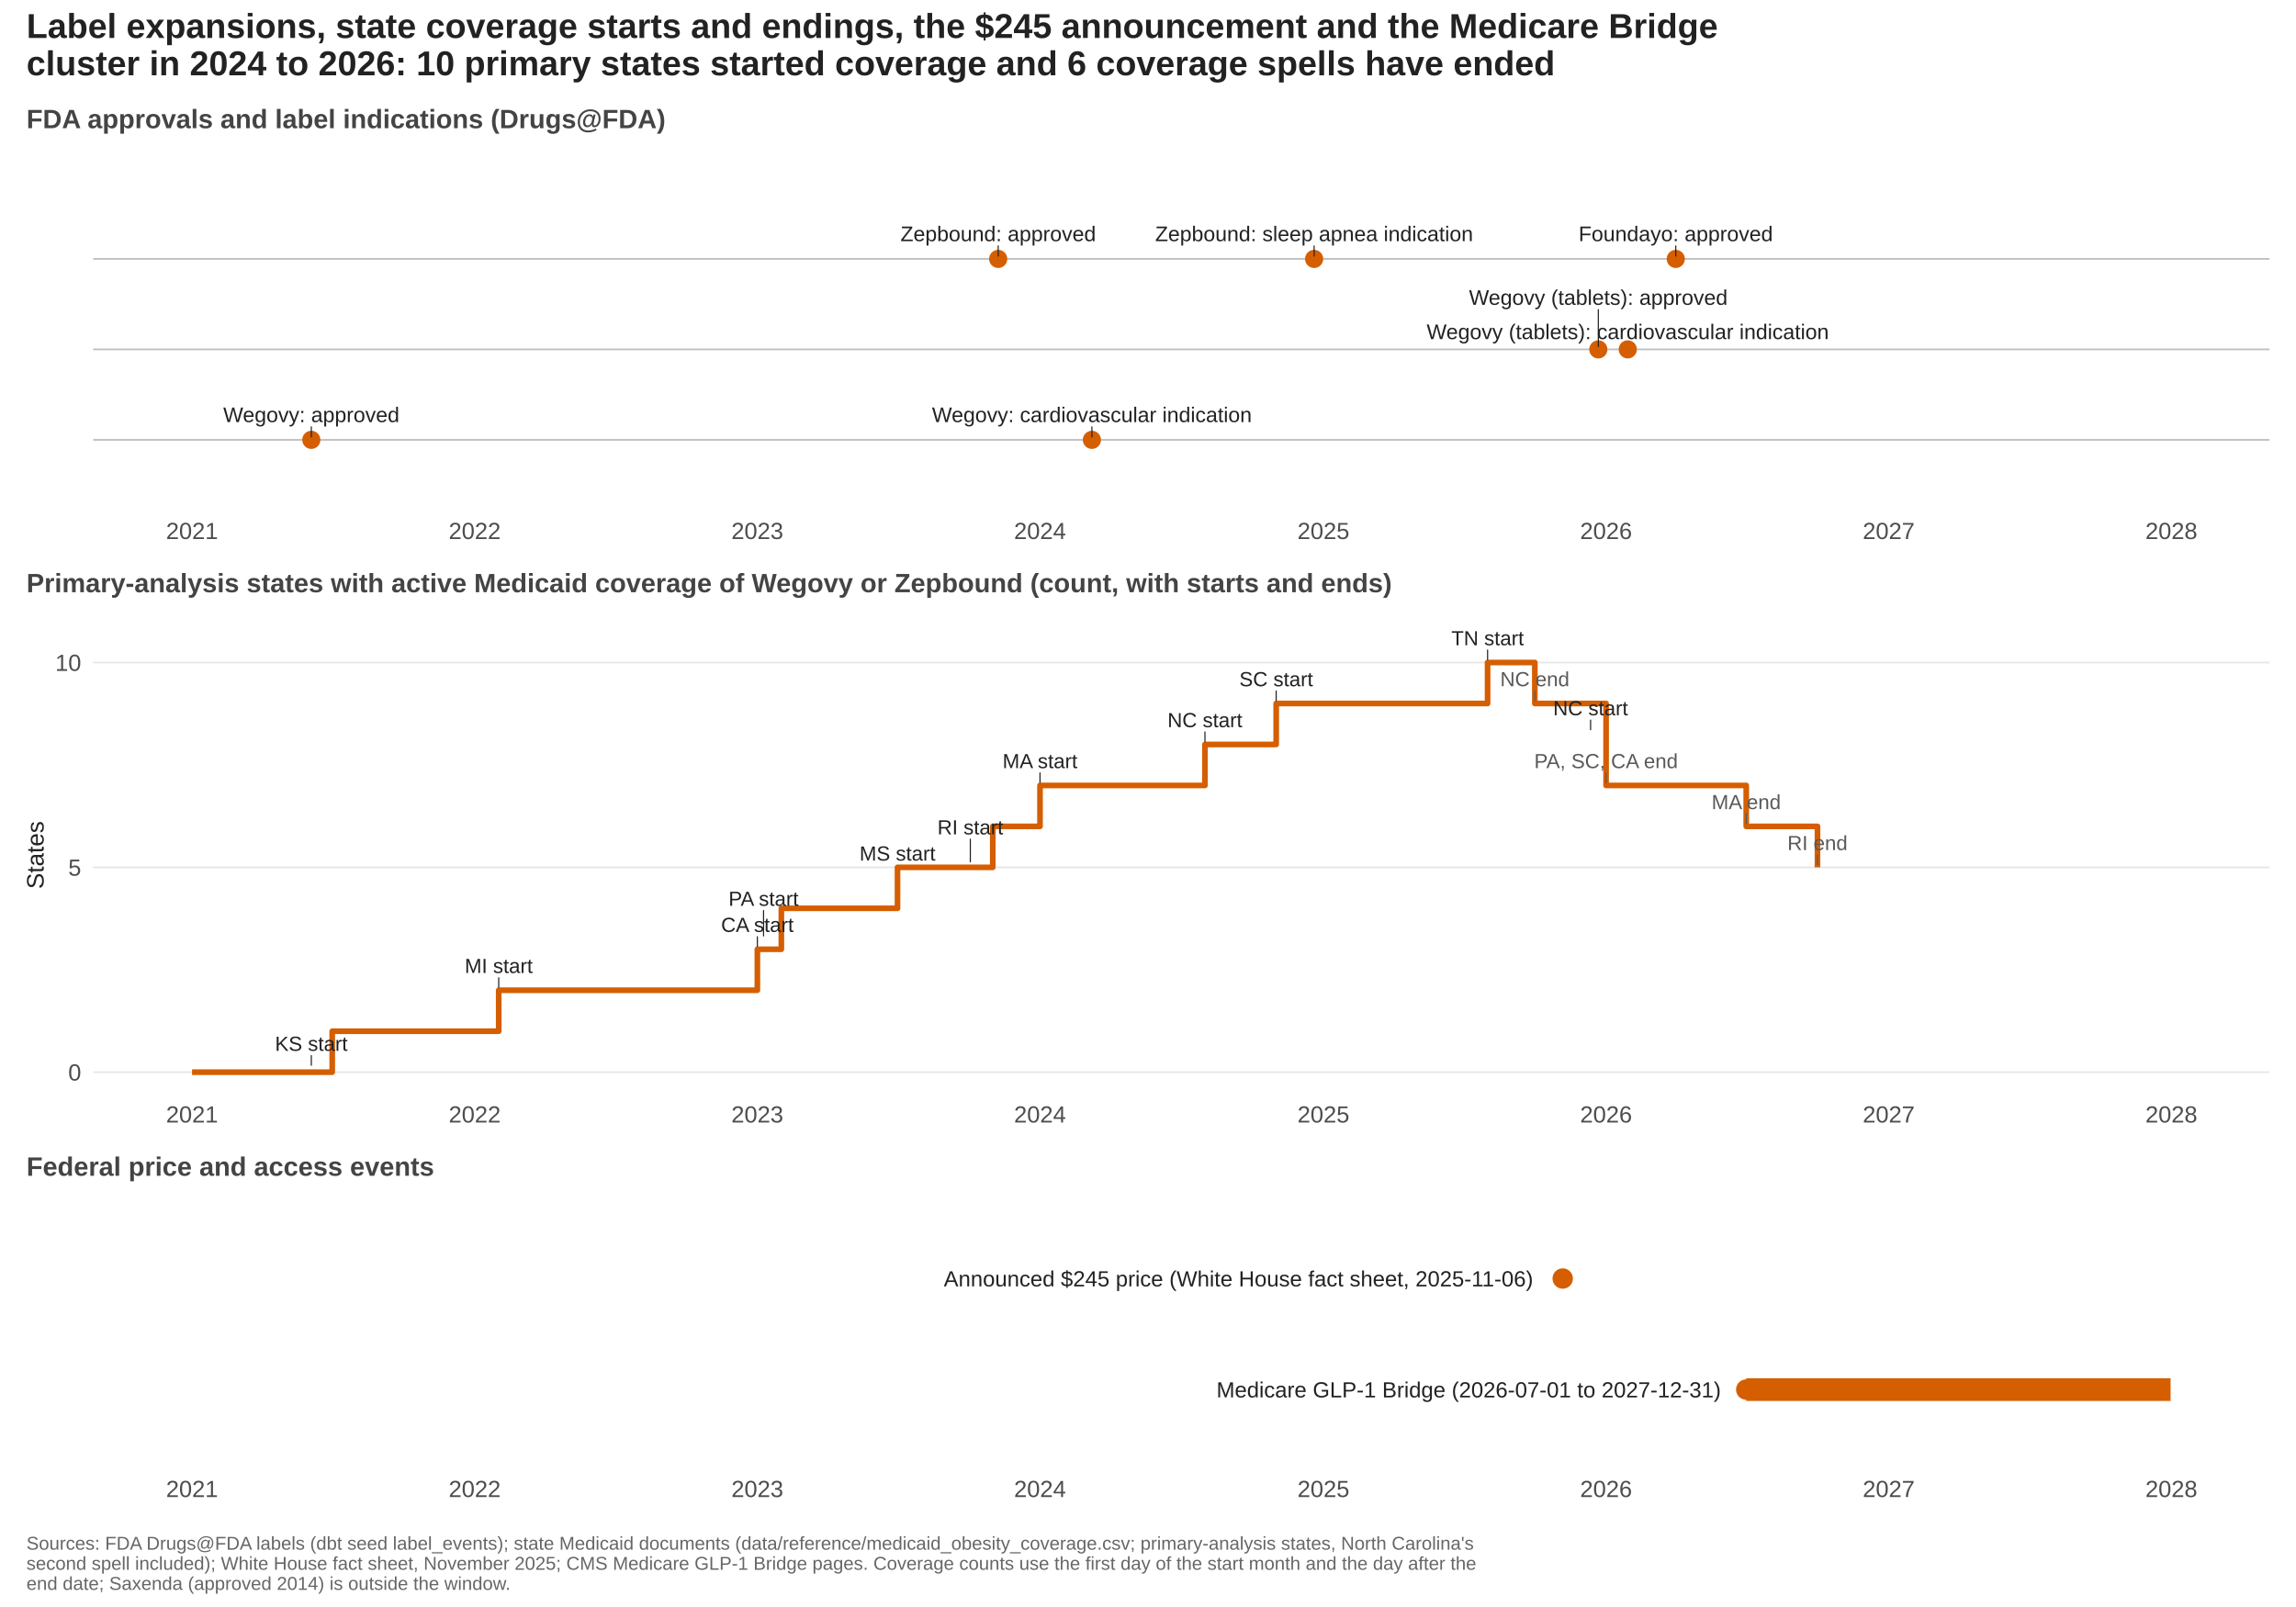
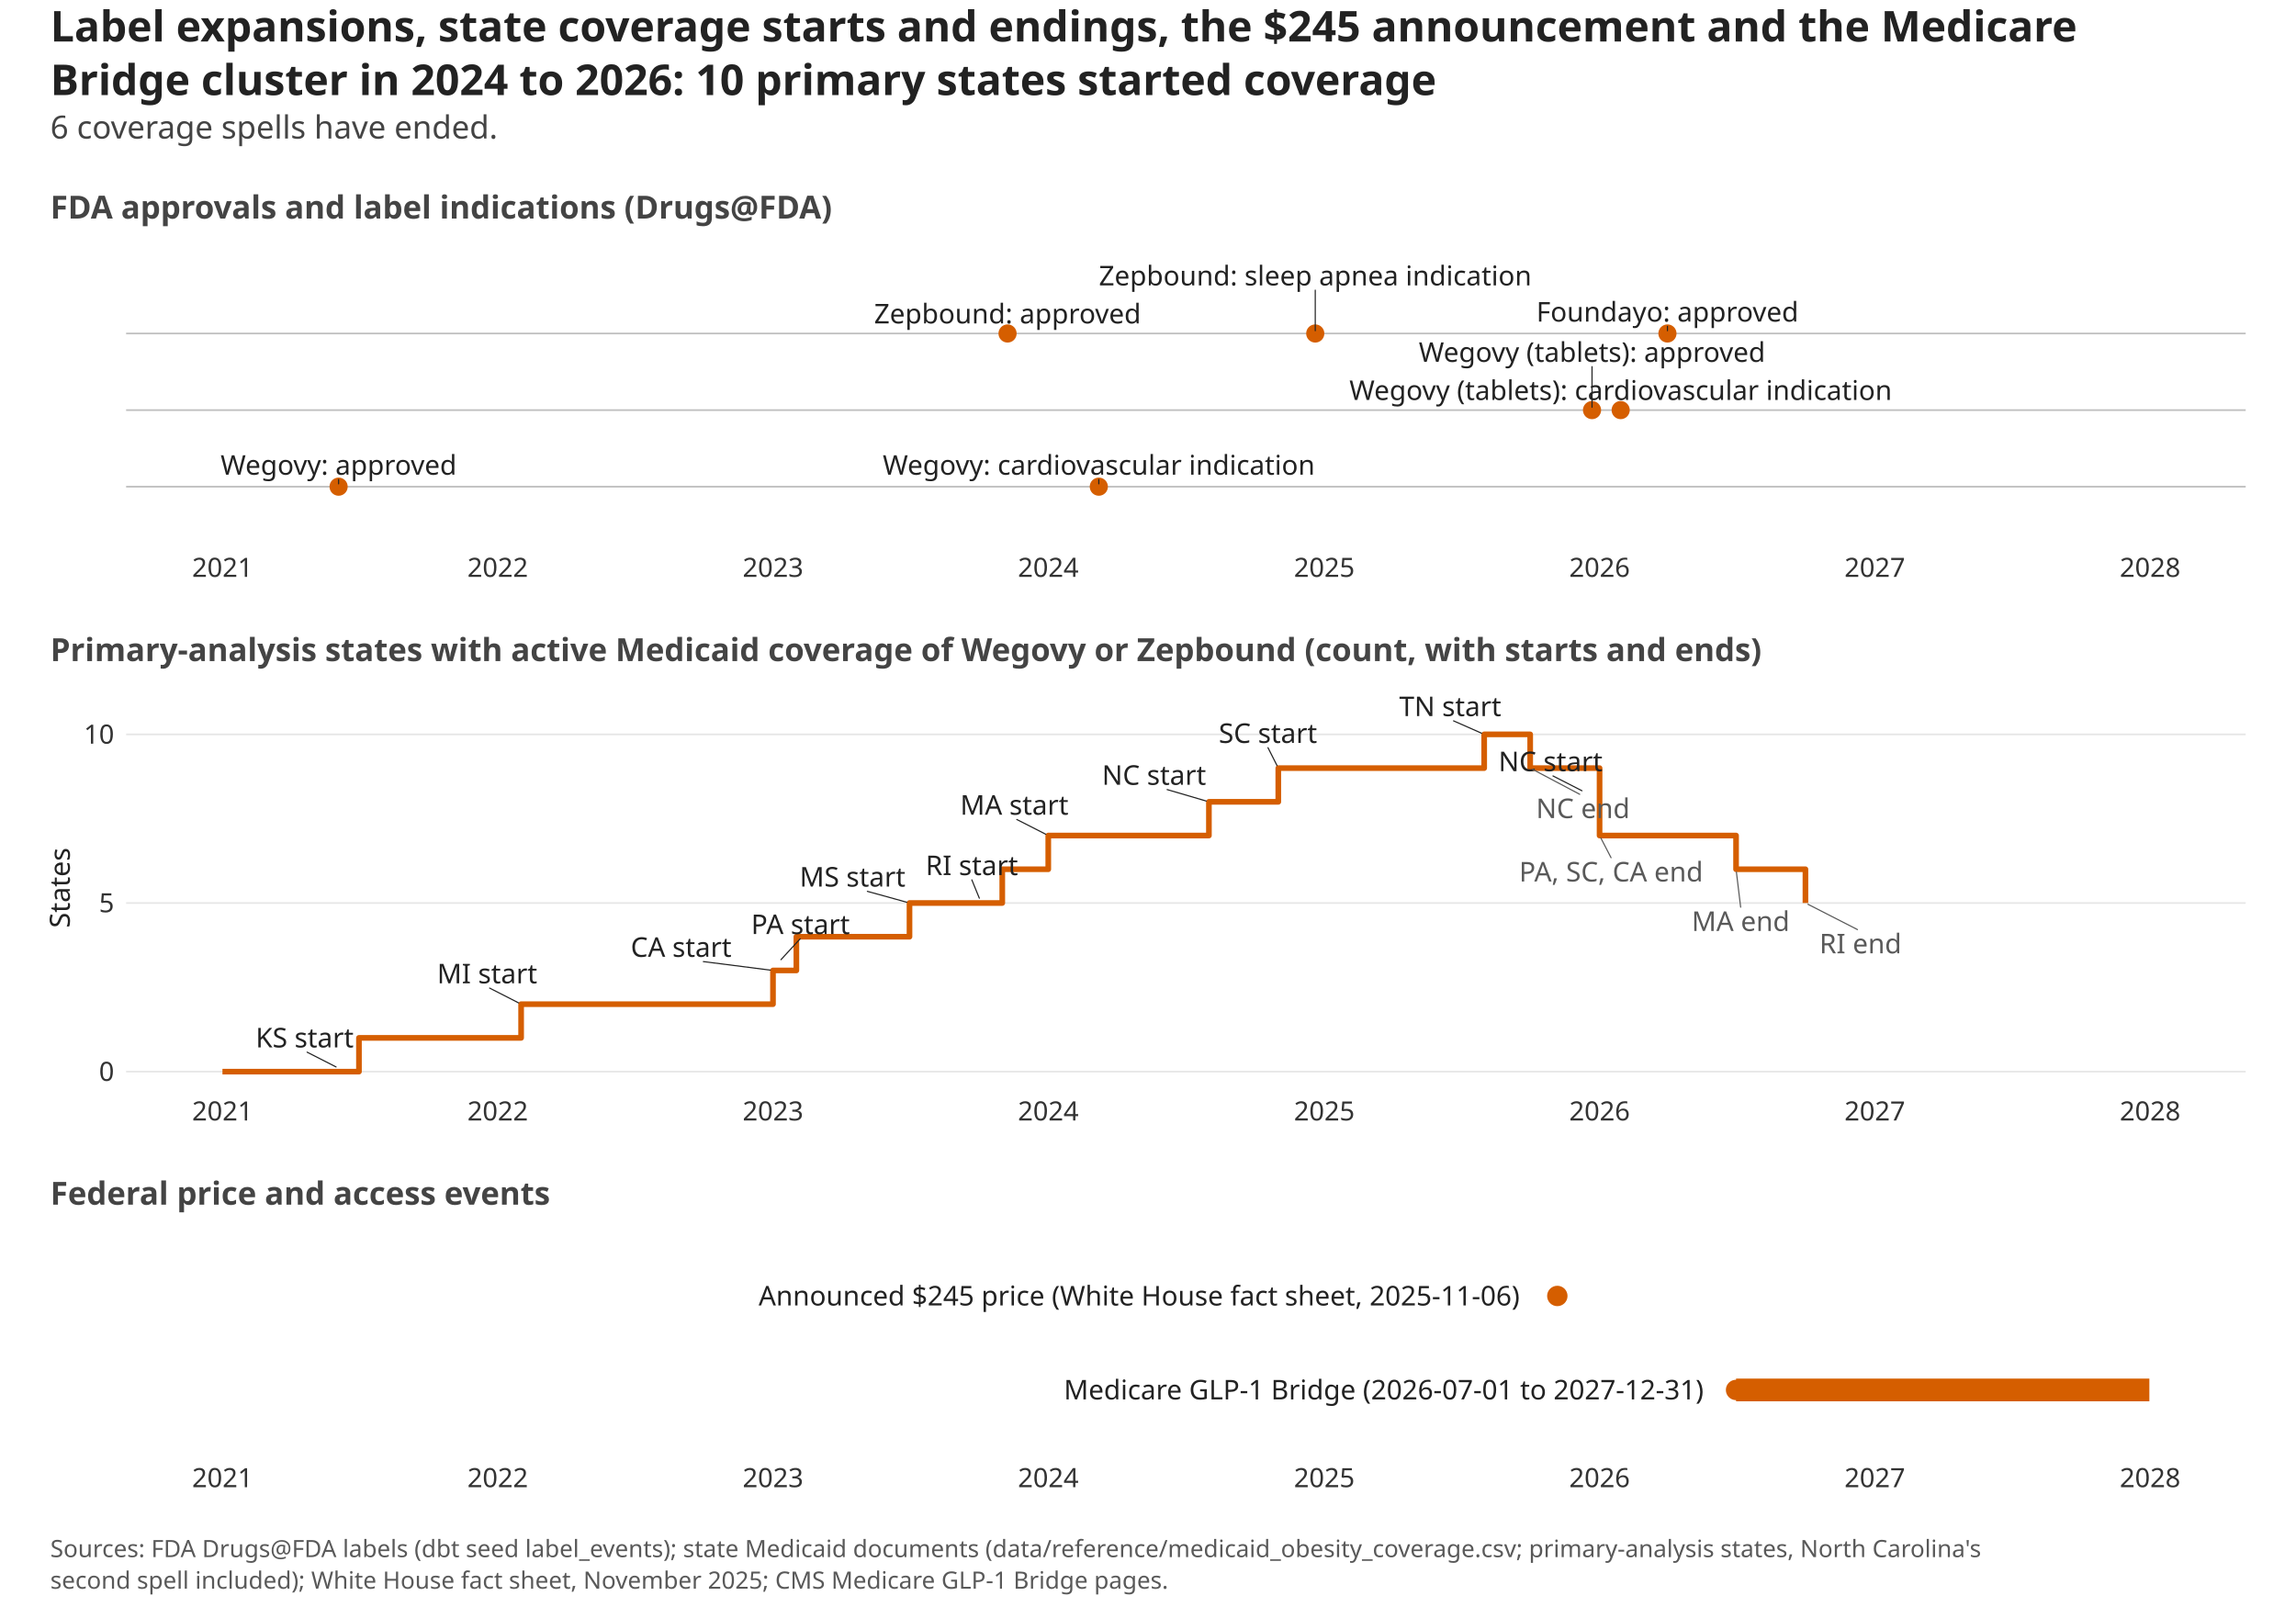
<svg xmlns="http://www.w3.org/2000/svg" width="864.00pt" height="604.80pt" viewBox="0 0 864.00 604.80">
  <g class="svglite">
    <defs>
      <style type="text/css">
    .svglite line, .svglite polyline, .svglite polygon, .svglite path, .svglite rect, .svglite circle {
      fill: none;
      stroke: #000000;
      stroke-linecap: round;
      stroke-linejoin: round;
      stroke-miterlimit: 10.00;
    }
    .svglite text {
      white-space: pre;
    }
    .svglite g.glyphgroup path {
      fill: inherit;
      stroke: none;
    }
  </style>
    </defs>
    <rect width="100%" height="100%" style="stroke: none; fill: #FFFFFF;" />
    <defs>
      <clipPath id="cpMC4wMHw4NjQuMDB8MC4wMHw2MDQuODA=">
        <rect x="0.00" y="0.00" width="864.00" height="604.80" />
      </clipPath>
    </defs>
    <g clip-path="url(#cpMC4wMHw4NjQuMDB8MC4wMHw2MDQuODA=)">
-       <rect x="0" y="0.00" width="864.00" height="604.80" style="stroke-width: 0.97; stroke: none; fill: #FFFFFF;" />
+       <rect x="0.00" y="-0" width="864.00" height="604.80" style="stroke-width: 0.97; stroke: none; fill: #FFFFFF;" />
    </g>
    <defs>
-       <clipPath id="cpMzUuMDV8ODU0LjA0fDU3LjI3fDU1Mi42Mw==">
-         <rect x="35.05" y="57.27" width="818.99" height="495.36" />
+       <clipPath id="cpNDcuNDZ8ODQ1LjA3fDkxLjUwfDU0OC4yMw==">
+         <rect x="47.46" y="91.50" width="797.61" height="456.72" />
      </clipPath>
    </defs>
-     <g clip-path="url(#cpMzUuMDV8ODU0LjA0fDU3LjI3fDU1Mi42Mw==)">
+     <g clip-path="url(#cpNDcuNDZ8ODQ1LjA3fDkxLjUwfDU0OC4yMw==)">
</g>
    <g clip-path="url(#cpMC4wMHw4NjQuMDB8MC4wMHw2MDQuODA=)">
</g>
    <defs>
-       <clipPath id="cpNC45OHw4NTkuMDJ8MzUuMDV8MjA5Ljcx">
-         <rect x="4.98" y="35.05" width="854.04" height="174.65" />
+       <clipPath id="cpNC45OHw4NTkuMDJ8NjIuNjV8MjI5LjE5">
+         <rect x="4.98" y="62.65" width="854.04" height="166.54" />
      </clipPath>
    </defs>
-     <g clip-path="url(#cpNC45OHw4NTkuMDJ8MzUuMDV8MjA5Ljcx)">
-       <rect x="4.98" y="35.05" width="854.04" height="174.65" style="stroke-width: 0.97; stroke: none; fill: #FFFFFF;" />
+     <g clip-path="url(#cpNC45OHw4NTkuMDJ8NjIuNjV8MjI5LjE5)">
+       <rect x="4.98" y="62.65" width="854.04" height="166.54" style="stroke-width: 0.97; stroke: none; fill: #FFFFFF;" />
    </g>
    <g clip-path="url(#cpMC4wMHw4NjQuMDB8MC4wMHw2MDQuODA=)">
</g>
    <defs>
-       <clipPath id="cpNC45OHw4NTkuMDJ8MjA5LjcxfDQyOS4zMA==">
-         <rect x="4.98" y="209.71" width="854.04" height="219.59" />
+       <clipPath id="cpNC45OHw4NTkuMDJ8MjI5LjE5fDQzMy43Nw==">
+         <rect x="4.98" y="229.19" width="854.04" height="204.58" />
      </clipPath>
    </defs>
-     <g clip-path="url(#cpNC45OHw4NTkuMDJ8MjA5LjcxfDQyOS4zMA==)">
-       <rect x="4.98" y="209.71" width="854.04" height="219.59" style="stroke-width: 0.97; stroke: none; fill: #FFFFFF;" />
+     <g clip-path="url(#cpNC45OHw4NTkuMDJ8MjI5LjE5fDQzMy43Nw==)">
+       <rect x="4.98" y="229.19" width="854.04" height="204.58" style="stroke-width: 0.97; stroke: none; fill: #FFFFFF;" />
    </g>
    <g clip-path="url(#cpMC4wMHw4NjQuMDB8MC4wMHw2MDQuODA=)">
</g>
    <defs>
-       <clipPath id="cpNC45OHw4NTkuMDJ8NDI5LjMwfDU3MC4yNQ==">
-         <rect x="4.98" y="429.30" width="854.04" height="140.95" />
+       <clipPath id="cpNC45OHw4NTkuMDJ8NDMzLjc3fDU3MS43Nw==">
+         <rect x="4.98" y="433.77" width="854.04" height="138.00" />
      </clipPath>
    </defs>
-     <g clip-path="url(#cpNC45OHw4NTkuMDJ8NDI5LjMwfDU3MC4yNQ==)">
-       <rect x="4.98" y="429.30" width="854.04" height="140.95" style="stroke-width: 0.97; stroke: none; fill: #FFFFFF;" />
+     <g clip-path="url(#cpNC45OHw4NTkuMDJ8NDMzLjc3fDU3MS43Nw==)">
+       <rect x="4.98" y="433.77" width="854.04" height="138.00" style="stroke-width: 0.97; stroke: none; fill: #FFFFFF;" />
    </g>
    <g clip-path="url(#cpMC4wMHw4NjQuMDB8MC4wMHw2MDQuODA=)">
</g>
    <defs>
-       <clipPath id="cpMzUuMDV8ODU0LjA0fDU3LjI3fDE5Mi4wOQ==">
-         <rect x="35.05" y="57.27" width="818.99" height="134.82" />
+       <clipPath id="cpNDcuNDZ8ODQ1LjA3fDkxLjUwfDIwNS42NA==">
+         <rect x="47.46" y="91.50" width="797.61" height="114.14" />
      </clipPath>
    </defs>
-     <g clip-path="url(#cpMzUuMDV8ODU0LjA0fDU3LjI3fDE5Mi4wOQ==)">
-       <line x1="35.05" y1="165.54" x2="854.04" y2="165.54" style="stroke-width: 0.64; stroke: #BFBFBF; stroke-linecap: butt;" />
-       <line x1="35.05" y1="131.49" x2="854.04" y2="131.49" style="stroke-width: 0.64; stroke: #BFBFBF; stroke-linecap: butt;" />
-       <line x1="35.05" y1="97.44" x2="854.04" y2="97.44" style="stroke-width: 0.64; stroke: #BFBFBF; stroke-linecap: butt;" />
-       <circle cx="630.60" cy="97.44" r="3.10" style="stroke-width: 0.64; stroke: #D55E00; fill: #D55E00;" />
-       <circle cx="117.15" cy="165.54" r="3.10" style="stroke-width: 0.64; stroke: #D55E00; fill: #D55E00;" />
-       <circle cx="410.89" cy="165.54" r="3.10" style="stroke-width: 0.64; stroke: #D55E00; fill: #D55E00;" />
-       <circle cx="601.46" cy="131.49" r="3.10" style="stroke-width: 0.64; stroke: #D55E00; fill: #D55E00;" />
-       <circle cx="612.54" cy="131.49" r="3.10" style="stroke-width: 0.64; stroke: #D55E00; fill: #D55E00;" />
-       <circle cx="375.63" cy="97.44" r="3.10" style="stroke-width: 0.64; stroke: #D55E00; fill: #D55E00;" />
-       <circle cx="494.52" cy="97.44" r="3.10" style="stroke-width: 0.64; stroke: #D55E00; fill: #D55E00;" />
-       <line x1="630.60" y1="92.56" x2="630.60" y2="96.38" style="stroke-width: 0.43; stroke: #222222;" />
-       <line x1="117.15" y1="160.65" x2="117.15" y2="164.47" style="stroke-width: 0.43; stroke: #222222;" />
-       <line x1="410.89" y1="160.65" x2="410.89" y2="164.47" style="stroke-width: 0.43; stroke: #222222;" />
-       <line x1="601.46" y1="116.52" x2="601.46" y2="130.42" style="stroke-width: 0.43; stroke: #222222;" />
-       <line x1="375.63" y1="92.56" x2="375.63" y2="96.38" style="stroke-width: 0.43; stroke: #222222;" />
-       <line x1="494.52" y1="92.56" x2="494.52" y2="96.38" style="stroke-width: 0.43; stroke: #222222;" />
-       <text x="630.60" y="90.76" text-anchor="middle" style="font-size: 7.97px;fill: #222222; font-family: &quot;Arial&quot;;" textLength="72.95px" lengthAdjust="spacingAndGlyphs">Foundayo: approved</text>
-       <text x="117.15" y="158.85" text-anchor="middle" style="font-size: 7.97px;fill: #222222; font-family: &quot;Arial&quot;;" textLength="66.17px" lengthAdjust="spacingAndGlyphs">Wegovy: approved</text>
-       <text x="410.89" y="158.85" text-anchor="middle" style="font-size: 7.97px;fill: #222222; font-family: &quot;Arial&quot;;" textLength="120.11px" lengthAdjust="spacingAndGlyphs">Wegovy: cardiovascular indication</text>
-       <text x="601.46" y="114.72" text-anchor="middle" style="font-size: 7.97px;fill: #222222; font-family: &quot;Arial&quot;;" textLength="97.11px" lengthAdjust="spacingAndGlyphs">Wegovy (tablets): approved</text>
-       <text x="612.54" y="127.62" text-anchor="middle" style="font-size: 7.97px;fill: #222222; font-family: &quot;Arial&quot;;" textLength="151.05px" lengthAdjust="spacingAndGlyphs">Wegovy (tablets): cardiovascular indication</text>
-       <text x="375.63" y="90.76" text-anchor="middle" style="font-size: 7.97px;fill: #222222; font-family: &quot;Arial&quot;;" textLength="73.39px" lengthAdjust="spacingAndGlyphs">Zepbound: approved</text>
-       <text x="494.52" y="90.76" text-anchor="middle" style="font-size: 7.97px;fill: #222222; font-family: &quot;Arial&quot;;" textLength="119.34px" lengthAdjust="spacingAndGlyphs">Zepbound: sleep apnea indication</text>
+     <g clip-path="url(#cpNDcuNDZ8ODQ1LjA3fDkxLjUwfDIwNS42NA==)">
+       <line x1="47.46" y1="183.16" x2="845.07" y2="183.16" style="stroke-width: 0.64; stroke: #BFBFBF; stroke-linecap: butt;" />
+       <line x1="47.46" y1="154.34" x2="845.07" y2="154.34" style="stroke-width: 0.64; stroke: #BFBFBF; stroke-linecap: butt;" />
+       <line x1="47.46" y1="125.51" x2="845.07" y2="125.51" style="stroke-width: 0.64; stroke: #BFBFBF; stroke-linecap: butt;" />
+       <circle cx="627.47" cy="125.51" r="3.10" style="stroke-width: 0.64; stroke: #D55E00; fill: #D55E00;" />
+       <circle cx="127.42" cy="183.16" r="3.10" style="stroke-width: 0.64; stroke: #D55E00; fill: #D55E00;" />
+       <circle cx="413.49" cy="183.16" r="3.10" style="stroke-width: 0.64; stroke: #D55E00; fill: #D55E00;" />
+       <circle cx="599.09" cy="154.34" r="3.10" style="stroke-width: 0.64; stroke: #D55E00; fill: #D55E00;" />
+       <circle cx="609.87" cy="154.34" r="3.10" style="stroke-width: 0.64; stroke: #D55E00; fill: #D55E00;" />
+       <circle cx="379.15" cy="125.51" r="3.10" style="stroke-width: 0.64; stroke: #D55E00; fill: #D55E00;" />
+       <circle cx="494.94" cy="125.51" r="3.10" style="stroke-width: 0.64; stroke: #D55E00; fill: #D55E00;" />
+       <line x1="627.47" y1="122.82" x2="627.47" y2="124.45" style="stroke-width: 0.43; stroke: #222222;" />
+       <line x1="127.42" y1="180.46" x2="127.42" y2="182.09" style="stroke-width: 0.43; stroke: #222222;" />
+       <line x1="413.49" y1="180.46" x2="413.49" y2="182.09" style="stroke-width: 0.43; stroke: #222222;" />
+       <line x1="599.09" y1="137.99" x2="599.09" y2="153.27" style="stroke-width: 0.43; stroke: #222222;" />
+       <line x1="494.94" y1="109.21" x2="494.94" y2="124.45" style="stroke-width: 0.43; stroke: #222222;" />
+       <text x="627.47" y="121.02" text-anchor="middle" style="font-size: 10.24px;fill: #222222; font-family: &quot;IBM Plex Sans&quot;;" textLength="93.61px" lengthAdjust="spacingAndGlyphs">Foundayo: approved</text>
+       <text x="127.42" y="178.66" text-anchor="middle" style="font-size: 10.24px;fill: #222222; font-family: &quot;IBM Plex Sans&quot;;" textLength="84.36px" lengthAdjust="spacingAndGlyphs">Wegovy: approved</text>
+       <text x="413.49" y="178.66" text-anchor="middle" style="font-size: 10.24px;fill: #222222; font-family: &quot;IBM Plex Sans&quot;;" textLength="155.55px" lengthAdjust="spacingAndGlyphs">Wegovy: cardiovascular indication</text>
+       <text x="599.09" y="136.19" text-anchor="middle" style="font-size: 10.24px;fill: #222222; font-family: &quot;IBM Plex Sans&quot;;" textLength="125.61px" lengthAdjust="spacingAndGlyphs">Wegovy (tablets): approved</text>
+       <text x="609.87" y="150.53" text-anchor="middle" style="font-size: 10.24px;fill: #222222; font-family: &quot;IBM Plex Sans&quot;;" textLength="196.80px" lengthAdjust="spacingAndGlyphs">Wegovy (tablets): cardiovascular indication</text>
+       <text x="379.15" y="121.71" text-anchor="middle" style="font-size: 10.24px;fill: #222222; font-family: &quot;IBM Plex Sans&quot;;" textLength="95.31px" lengthAdjust="spacingAndGlyphs">Zepbound: approved</text>
+       <text x="494.94" y="107.41" text-anchor="middle" style="font-size: 10.24px;fill: #222222; font-family: &quot;IBM Plex Sans&quot;;" textLength="155.39px" lengthAdjust="spacingAndGlyphs">Zepbound: sleep apnea indication</text>
    </g>
    <g clip-path="url(#cpMC4wMHw4NjQuMDB8MC4wMHw2MDQuODA=)">
-       <text x="72.27" y="202.87" text-anchor="middle" style="font-size: 8.80px;fill: #4D4D4D; font-family: &quot;Arial&quot;;" textLength="19.56px" lengthAdjust="spacingAndGlyphs">2021</text>
-       <text x="178.64" y="202.87" text-anchor="middle" style="font-size: 8.80px;fill: #4D4D4D; font-family: &quot;Arial&quot;;" textLength="19.56px" lengthAdjust="spacingAndGlyphs">2022</text>
-       <text x="285.00" y="202.87" text-anchor="middle" style="font-size: 8.80px;fill: #4D4D4D; font-family: &quot;Arial&quot;;" textLength="19.56px" lengthAdjust="spacingAndGlyphs">2023</text>
-       <text x="391.36" y="202.87" text-anchor="middle" style="font-size: 8.80px;fill: #4D4D4D; font-family: &quot;Arial&quot;;" textLength="19.56px" lengthAdjust="spacingAndGlyphs">2024</text>
-       <text x="498.02" y="202.87" text-anchor="middle" style="font-size: 8.80px;fill: #4D4D4D; font-family: &quot;Arial&quot;;" textLength="19.56px" lengthAdjust="spacingAndGlyphs">2025</text>
-       <text x="604.38" y="202.87" text-anchor="middle" style="font-size: 8.80px;fill: #4D4D4D; font-family: &quot;Arial&quot;;" textLength="19.56px" lengthAdjust="spacingAndGlyphs">2026</text>
-       <text x="710.74" y="202.87" text-anchor="middle" style="font-size: 8.80px;fill: #4D4D4D; font-family: &quot;Arial&quot;;" textLength="19.56px" lengthAdjust="spacingAndGlyphs">2027</text>
-       <text x="817.10" y="202.87" text-anchor="middle" style="font-size: 8.80px;fill: #4D4D4D; font-family: &quot;Arial&quot;;" textLength="19.56px" lengthAdjust="spacingAndGlyphs">2028</text>
-       <text x="9.96" y="48.25" style="font-size: 10.00px; font-weight: bold;fill: #444444; font-family: &quot;Arial&quot;;" textLength="240.55px" lengthAdjust="spacingAndGlyphs">FDA approvals and label indications (Drugs@FDA)</text>
+       <text x="83.71" y="217.11" text-anchor="middle" style="font-size: 10.00px;fill: #333333; font-family: &quot;IBM Plex Sans&quot;;" textLength="24.00px" lengthAdjust="spacingAndGlyphs">2021</text>
+       <text x="187.30" y="217.11" text-anchor="middle" style="font-size: 10.00px;fill: #333333; font-family: &quot;IBM Plex Sans&quot;;" textLength="24.00px" lengthAdjust="spacingAndGlyphs">2022</text>
+       <text x="290.88" y="217.11" text-anchor="middle" style="font-size: 10.00px;fill: #333333; font-family: &quot;IBM Plex Sans&quot;;" textLength="24.00px" lengthAdjust="spacingAndGlyphs">2023</text>
+       <text x="394.47" y="217.11" text-anchor="middle" style="font-size: 10.00px;fill: #333333; font-family: &quot;IBM Plex Sans&quot;;" textLength="24.00px" lengthAdjust="spacingAndGlyphs">2024</text>
+       <text x="498.34" y="217.11" text-anchor="middle" style="font-size: 10.00px;fill: #333333; font-family: &quot;IBM Plex Sans&quot;;" textLength="24.00px" lengthAdjust="spacingAndGlyphs">2025</text>
+       <text x="601.93" y="217.11" text-anchor="middle" style="font-size: 10.00px;fill: #333333; font-family: &quot;IBM Plex Sans&quot;;" textLength="24.00px" lengthAdjust="spacingAndGlyphs">2026</text>
+       <text x="705.51" y="217.11" text-anchor="middle" style="font-size: 10.00px;fill: #333333; font-family: &quot;IBM Plex Sans&quot;;" textLength="24.00px" lengthAdjust="spacingAndGlyphs">2027</text>
+       <text x="809.10" y="217.11" text-anchor="middle" style="font-size: 10.00px;fill: #333333; font-family: &quot;IBM Plex Sans&quot;;" textLength="24.00px" lengthAdjust="spacingAndGlyphs">2028</text>
+       <text x="18.93" y="82.26" style="font-size: 12.00px; font-weight: 600;fill: #444444; font-family: &quot;IBM Plex Sans&quot;;" textLength="276.12px" lengthAdjust="spacingAndGlyphs">FDA approvals and label indications (Drugs@FDA)</text>
    </g>
    <defs>
-       <clipPath id="cpMzUuMDV8ODU0LjA0fDIzMS45Mnw0MTEuNjk=">
-         <rect x="35.05" y="231.92" width="818.99" height="179.76" />
+       <clipPath id="cpNDcuNDZ8ODQ1LjA3fDI1OC4wNHw0MTAuMjI=">
+         <rect x="47.46" y="258.04" width="797.61" height="152.18" />
      </clipPath>
    </defs>
-     <g clip-path="url(#cpMzUuMDV8ODU0LjA0fDIzMS45Mnw0MTEuNjk=)">
-       <polyline points="35.05,403.51 854.04,403.51 " style="stroke-width: 0.64; stroke: #E6E6E6; stroke-linecap: butt;" />
-       <polyline points="35.05,326.43 854.04,326.43 " style="stroke-width: 0.64; stroke: #E6E6E6; stroke-linecap: butt;" />
-       <polyline points="35.05,249.34 854.04,249.34 " style="stroke-width: 0.64; stroke: #E6E6E6; stroke-linecap: butt;" />
-       <polyline points="72.27,403.51 81.31,403.51 81.31,403.51 89.47,403.51 89.47,403.51 98.50,403.51 98.50,403.51 107.24,403.51 107.24,403.51 116.28,403.51 116.28,403.51 125.02,403.51 125.02,388.10 134.05,388.10 134.05,388.10 143.09,388.10 143.09,388.10 151.83,388.10 151.83,388.10 160.86,388.10 160.86,388.10 169.60,388.10 169.60,388.10 178.64,388.10 178.64,388.10 187.67,388.10 187.67,372.68 195.83,372.68 195.83,372.68 204.86,372.68 204.86,372.68 213.61,372.68 213.61,372.68 222.64,372.68 222.64,372.68 231.38,372.68 231.38,372.68 240.41,372.68 240.41,372.68 249.45,372.68 249.45,372.68 258.19,372.68 258.19,372.68 267.22,372.68 267.22,372.68 275.97,372.68 275.97,372.68 285.00,372.68 285.00,357.26 294.03,357.26 294.03,341.85 302.19,341.85 302.19,341.85 311.23,341.85 311.23,341.85 319.97,341.85 319.97,341.85 329.00,341.85 329.00,341.85 337.74,341.85 337.74,326.43 346.78,326.43 346.78,326.43 355.81,326.43 355.81,326.43 364.55,326.43 364.55,326.43 373.59,326.43 373.59,311.01 382.33,311.01 382.33,311.01 391.36,311.01 391.36,295.60 400.40,295.60 400.40,295.60 408.85,295.60 408.85,295.60 417.88,295.60 417.88,295.60 426.62,295.60 426.62,295.60 435.65,295.60 435.65,295.60 444.40,295.60 444.40,295.60 453.43,295.60 453.43,280.18 462.46,280.18 462.46,280.18 471.21,280.18 471.21,280.18 480.24,280.18 480.24,264.76 488.98,264.76 488.98,264.76 498.02,264.76 498.02,264.76 507.05,264.76 507.05,264.76 515.21,264.76 515.21,264.76 524.24,264.76 524.24,264.76 532.98,264.76 532.98,264.76 542.02,264.76 542.02,264.76 550.76,264.76 550.76,264.76 559.79,264.76 559.79,249.34 568.83,249.34 568.83,249.34 577.57,249.34 577.57,264.76 586.60,264.76 586.60,264.76 595.34,264.76 595.34,264.76 604.38,264.76 604.38,295.60 613.41,295.60 613.41,295.60 621.57,295.60 621.57,295.60 630.60,295.60 630.60,295.60 639.35,295.60 639.35,295.60 648.38,295.60 648.38,295.60 657.12,295.60 657.12,311.01 666.16,311.01 666.16,311.01 675.19,311.01 675.19,311.01 683.93,311.01 683.93,326.43 " style="stroke-width: 2.13; stroke: #D55E00; stroke-linecap: butt;" />
-       <line x1="117.15" y1="397.27" x2="117.15" y2="400.91" style="stroke-width: 0.43; stroke: #222222;" />
-       <line x1="187.67" y1="367.98" x2="187.67" y2="371.61" style="stroke-width: 0.43; stroke: #222222;" />
-       <line x1="285.00" y1="352.53" x2="285.00" y2="356.20" style="stroke-width: 0.43; stroke: #222222;" />
-       <line x1="287.33" y1="342.70" x2="287.33" y2="352.22" style="stroke-width: 0.43; stroke: #222222;" />
-       <line x1="365.14" y1="315.82" x2="365.14" y2="324.37" style="stroke-width: 0.43; stroke: #222222;" />
-       <line x1="391.36" y1="290.89" x2="391.36" y2="294.53" style="stroke-width: 0.43; stroke: #222222;" />
-       <line x1="453.43" y1="275.48" x2="453.43" y2="279.11" style="stroke-width: 0.43; stroke: #222222;" />
-       <line x1="480.24" y1="260.06" x2="480.24" y2="263.69" style="stroke-width: 0.43; stroke: #222222;" />
-       <line x1="559.79" y1="244.64" x2="559.79" y2="248.28" style="stroke-width: 0.43; stroke: #222222;" />
-       <line x1="598.55" y1="271.00" x2="598.55" y2="274.64" style="stroke-width: 0.43; stroke: #222222;" />
-       <line x1="577.57" y1="260.06" x2="577.57" y2="263.69" style="stroke-width: 0.43; stroke: #595959;" />
-       <line x1="604.38" y1="290.89" x2="604.38" y2="294.53" style="stroke-width: 0.43; stroke: #595959;" />
-       <line x1="657.12" y1="306.31" x2="657.12" y2="309.95" style="stroke-width: 0.43; stroke: #595959;" />
-       <line x1="683.93" y1="321.73" x2="683.93" y2="325.36" style="stroke-width: 0.43; stroke: #595959;" />
-       <text x="117.15" y="395.47" text-anchor="middle" style="font-size: 7.68px;fill: #222222; font-family: &quot;Arial&quot;;" textLength="27.27px" lengthAdjust="spacingAndGlyphs">KS start</text>
-       <text x="187.67" y="366.18" text-anchor="middle" style="font-size: 7.68px;fill: #222222; font-family: &quot;Arial&quot;;" textLength="25.56px" lengthAdjust="spacingAndGlyphs">MI start</text>
-       <text x="285.00" y="350.73" text-anchor="middle" style="font-size: 7.68px;fill: #222222; font-family: &quot;Arial&quot;;" textLength="27.28px" lengthAdjust="spacingAndGlyphs">CA start</text>
-       <text x="287.33" y="340.90" text-anchor="middle" style="font-size: 7.68px;fill: #222222; font-family: &quot;Arial&quot;;" textLength="26.28px" lengthAdjust="spacingAndGlyphs">PA start</text>
-       <text x="337.74" y="323.87" text-anchor="middle" style="font-size: 7.68px;fill: #222222; font-family: &quot;Arial&quot;;" textLength="28.55px" lengthAdjust="spacingAndGlyphs">MS start</text>
-       <text x="365.14" y="314.02" text-anchor="middle" style="font-size: 7.68px;fill: #222222; font-family: &quot;Arial&quot;;" textLength="24.72px" lengthAdjust="spacingAndGlyphs">RI start</text>
-       <text x="391.36" y="289.09" text-anchor="middle" style="font-size: 7.68px;fill: #222222; font-family: &quot;Arial&quot;;" textLength="28.12px" lengthAdjust="spacingAndGlyphs">MA start</text>
-       <text x="453.43" y="273.68" text-anchor="middle" style="font-size: 7.68px;fill: #222222; font-family: &quot;Arial&quot;;" textLength="28.14px" lengthAdjust="spacingAndGlyphs">NC start</text>
-       <text x="480.24" y="258.26" text-anchor="middle" style="font-size: 7.68px;fill: #222222; font-family: &quot;Arial&quot;;" textLength="27.70px" lengthAdjust="spacingAndGlyphs">SC start</text>
-       <text x="559.79" y="242.84" text-anchor="middle" style="font-size: 7.68px;fill: #222222; font-family: &quot;Arial&quot;;" textLength="27.28px" lengthAdjust="spacingAndGlyphs">TN start</text>
-       <text x="598.55" y="269.20" text-anchor="middle" style="font-size: 7.68px;fill: #222222; font-family: &quot;Arial&quot;;" textLength="28.14px" lengthAdjust="spacingAndGlyphs">NC start</text>
-       <text x="577.57" y="258.26" text-anchor="middle" style="font-size: 7.68px;fill: #595959; font-family: &quot;Arial&quot;;" textLength="26.02px" lengthAdjust="spacingAndGlyphs">NC end</text>
-       <text x="604.38" y="289.09" text-anchor="middle" style="font-size: 7.68px;fill: #595959; font-family: &quot;Arial&quot;;" textLength="53.97px" lengthAdjust="spacingAndGlyphs">PA, SC, CA end</text>
-       <text x="657.12" y="304.51" text-anchor="middle" style="font-size: 7.68px;fill: #595959; font-family: &quot;Arial&quot;;" textLength="26.00px" lengthAdjust="spacingAndGlyphs">MA end</text>
-       <text x="683.93" y="319.93" text-anchor="middle" style="font-size: 7.68px;fill: #595959; font-family: &quot;Arial&quot;;" textLength="22.59px" lengthAdjust="spacingAndGlyphs">RI end</text>
+     <g clip-path="url(#cpNDcuNDZ8ODQ1LjA3fDI1OC4wNHw0MTAuMjI=)">
+       <polyline points="47.46,403.31 845.07,403.31 " style="stroke-width: 0.64; stroke: #E6E6E6; stroke-linecap: butt;" />
+       <polyline points="47.46,339.85 845.07,339.85 " style="stroke-width: 0.64; stroke: #E6E6E6; stroke-linecap: butt;" />
+       <polyline points="47.46,276.38 845.07,276.38 " style="stroke-width: 0.64; stroke: #E6E6E6; stroke-linecap: butt;" />
+       <polyline points="83.71,403.31 92.51,403.31 92.51,403.31 100.46,403.31 100.46,403.31 109.25,403.31 109.25,403.31 117.77,403.31 117.77,403.31 126.57,403.31 126.57,403.31 135.08,403.31 135.08,390.61 143.88,390.61 143.88,390.61 152.68,390.61 152.68,390.61 161.19,390.61 161.19,390.61 169.99,390.61 169.99,390.61 178.50,390.61 178.50,390.61 187.30,390.61 187.30,390.61 196.10,390.61 196.10,377.92 204.04,377.92 204.04,377.92 212.84,377.92 212.84,377.92 221.35,377.92 221.35,377.92 230.15,377.92 230.15,377.92 238.67,377.92 238.67,377.92 247.46,377.92 247.46,377.92 256.26,377.92 256.26,377.92 264.78,377.92 264.78,377.92 273.57,377.92 273.57,377.92 282.09,377.92 282.09,377.92 290.88,377.92 290.88,365.23 299.68,365.23 299.68,352.54 307.63,352.54 307.63,352.54 316.43,352.54 316.43,352.54 324.94,352.54 324.94,352.54 333.74,352.54 333.74,352.54 342.25,352.54 342.25,339.85 351.05,339.85 351.05,339.85 359.85,339.85 359.85,339.85 368.36,339.85 368.36,339.85 377.16,339.85 377.16,327.15 385.67,327.15 385.67,327.15 394.47,327.15 394.47,314.46 403.27,314.46 403.27,314.46 411.50,314.46 411.50,314.46 420.30,314.46 420.30,314.46 428.81,314.46 428.81,314.46 437.61,314.46 437.61,314.46 446.12,314.46 446.12,314.46 454.92,314.46 454.92,301.77 463.72,301.77 463.72,301.77 472.23,301.77 472.23,301.77 481.03,301.77 481.03,289.08 489.54,289.08 489.54,289.08 498.34,289.08 498.34,289.08 507.14,289.08 507.14,289.08 515.09,289.08 515.09,289.08 523.88,289.08 523.88,289.08 532.40,289.08 532.40,289.08 541.19,289.08 541.19,289.08 549.71,289.08 549.71,289.08 558.51,289.08 558.51,276.38 567.30,276.38 567.30,276.38 575.82,276.38 575.82,289.08 584.62,289.08 584.62,289.08 593.13,289.08 593.13,289.08 601.93,289.08 601.93,314.46 610.72,314.46 610.72,314.46 618.67,314.46 618.67,314.46 627.47,314.46 627.47,314.46 635.98,314.46 635.98,314.46 644.78,314.46 644.78,314.46 653.29,314.46 653.29,327.15 662.09,327.15 662.09,327.15 670.89,327.15 670.89,327.15 679.40,327.15 679.40,339.85 " style="stroke-width: 2.13; stroke: #D55E00; stroke-linecap: butt;" />
+       <line x1="115.57" y1="395.99" x2="126.47" y2="401.55" style="stroke-width: 0.43; stroke: #222222;" />
+       <line x1="184.25" y1="371.87" x2="195.15" y2="377.44" style="stroke-width: 0.43; stroke: #222222;" />
+       <line x1="264.68" y1="361.90" x2="289.83" y2="365.10" style="stroke-width: 0.43; stroke: #222222;" />
+       <line x1="301.11" y1="353.33" x2="293.88" y2="361.17" style="stroke-width: 0.43; stroke: #222222;" />
+       <line x1="326.40" y1="335.46" x2="341.22" y2="339.56" style="stroke-width: 0.43; stroke: #222222;" />
+       <line x1="365.71" y1="331.14" x2="368.53" y2="338.04" style="stroke-width: 0.43; stroke: #222222;" />
+       <line x1="382.62" y1="308.41" x2="393.52" y2="313.97" style="stroke-width: 0.43; stroke: #222222;" />
+       <line x1="439.20" y1="297.16" x2="453.90" y2="301.47" style="stroke-width: 0.43; stroke: #222222;" />
+       <line x1="477.15" y1="281.39" x2="480.55" y2="288.12" style="stroke-width: 0.43; stroke: #222222;" />
+       <line x1="546.99" y1="271.30" x2="557.53" y2="275.95" style="stroke-width: 0.43; stroke: #222222;" />
+       <line x1="584.40" y1="292.03" x2="595.30" y2="297.60" style="stroke-width: 0.43; stroke: #222222;" />
+       <text x="114.65" y="394.19" text-anchor="middle" style="font-size: 10.24px;fill: #222222; font-family: &quot;IBM Plex Sans&quot;;" textLength="36.17px" lengthAdjust="spacingAndGlyphs">KS start</text>
+       <text x="183.33" y="370.07" text-anchor="middle" style="font-size: 10.24px;fill: #222222; font-family: &quot;IBM Plex Sans&quot;;" textLength="36.19px" lengthAdjust="spacingAndGlyphs">MI start</text>
+       <text x="256.31" y="360.10" text-anchor="middle" style="font-size: 10.24px;fill: #222222; font-family: &quot;IBM Plex Sans&quot;;" textLength="36.70px" lengthAdjust="spacingAndGlyphs">CA start</text>
+       <text x="301.23" y="351.53" text-anchor="middle" style="font-size: 10.24px;fill: #222222; font-family: &quot;IBM Plex Sans&quot;;" textLength="36.09px" lengthAdjust="spacingAndGlyphs">PA start</text>
+       <text x="320.82" y="333.66" text-anchor="middle" style="font-size: 10.24px;fill: #222222; font-family: &quot;IBM Plex Sans&quot;;" textLength="38.05px" lengthAdjust="spacingAndGlyphs">MS start</text>
+       <text x="365.70" y="329.34" text-anchor="middle" style="font-size: 10.24px;fill: #222222; font-family: &quot;IBM Plex Sans&quot;;" textLength="34.42px" lengthAdjust="spacingAndGlyphs">RI start</text>
+       <text x="381.70" y="306.61" text-anchor="middle" style="font-size: 10.24px;fill: #222222; font-family: &quot;IBM Plex Sans&quot;;" textLength="38.66px" lengthAdjust="spacingAndGlyphs">MA start</text>
+       <text x="434.28" y="295.36" text-anchor="middle" style="font-size: 10.24px;fill: #222222; font-family: &quot;IBM Plex Sans&quot;;" textLength="37.38px" lengthAdjust="spacingAndGlyphs">NC start</text>
+       <text x="477.13" y="279.59" text-anchor="middle" style="font-size: 10.24px;fill: #222222; font-family: &quot;IBM Plex Sans&quot;;" textLength="36.09px" lengthAdjust="spacingAndGlyphs">SC start</text>
+       <text x="545.74" y="269.50" text-anchor="middle" style="font-size: 10.24px;fill: #222222; font-family: &quot;IBM Plex Sans&quot;;" textLength="36.88px" lengthAdjust="spacingAndGlyphs">TN start</text>
+       <text x="583.48" y="290.23" text-anchor="middle" style="font-size: 10.24px;fill: #222222; font-family: &quot;IBM Plex Sans&quot;;" textLength="37.38px" lengthAdjust="spacingAndGlyphs">NC start</text>
+       <line x1="594.46" y1="298.94" x2="576.76" y2="289.57" style="stroke-width: 0.43; stroke: #595959;" />
+       <line x1="606.25" y1="322.80" x2="602.42" y2="315.41" style="stroke-width: 0.43; stroke: #595959;" />
+       <line x1="655.02" y1="341.42" x2="653.42" y2="328.21" style="stroke-width: 0.43; stroke: #595959;" />
+       <line x1="698.97" y1="349.85" x2="680.35" y2="340.33" style="stroke-width: 0.43; stroke: #595959;" />
+       <text x="595.68" y="307.88" text-anchor="middle" style="font-size: 10.24px;fill: #595959; font-family: &quot;IBM Plex Sans&quot;;" textLength="33.39px" lengthAdjust="spacingAndGlyphs">NC end</text>
+       <text x="606.27" y="331.74" text-anchor="middle" style="font-size: 10.24px;fill: #595959; font-family: &quot;IBM Plex Sans&quot;;" textLength="67.91px" lengthAdjust="spacingAndGlyphs">PA, SC, CA end</text>
+       <text x="655.02" y="350.36" text-anchor="middle" style="font-size: 10.24px;fill: #595959; font-family: &quot;IBM Plex Sans&quot;;" textLength="34.67px" lengthAdjust="spacingAndGlyphs">MA end</text>
+       <text x="700.12" y="358.79" text-anchor="middle" style="font-size: 10.24px;fill: #595959; font-family: &quot;IBM Plex Sans&quot;;" textLength="30.44px" lengthAdjust="spacingAndGlyphs">RI end</text>
    </g>
    <g clip-path="url(#cpMC4wMHw4NjQuMDB8MC4wMHw2MDQuODA=)">
-       <text x="30.56" y="406.66" text-anchor="end" style="font-size: 8.80px;fill: #4D4D4D; font-family: &quot;Arial&quot;;" textLength="4.89px" lengthAdjust="spacingAndGlyphs">0</text>
-       <text x="30.56" y="329.58" text-anchor="end" style="font-size: 8.80px;fill: #4D4D4D; font-family: &quot;Arial&quot;;" textLength="4.89px" lengthAdjust="spacingAndGlyphs">5</text>
-       <text x="30.56" y="252.49" text-anchor="end" style="font-size: 8.80px;fill: #4D4D4D; font-family: &quot;Arial&quot;;" textLength="9.78px" lengthAdjust="spacingAndGlyphs">10</text>
-       <text x="72.27" y="422.47" text-anchor="middle" style="font-size: 8.80px;fill: #4D4D4D; font-family: &quot;Arial&quot;;" textLength="19.56px" lengthAdjust="spacingAndGlyphs">2021</text>
-       <text x="178.64" y="422.47" text-anchor="middle" style="font-size: 8.80px;fill: #4D4D4D; font-family: &quot;Arial&quot;;" textLength="19.56px" lengthAdjust="spacingAndGlyphs">2022</text>
-       <text x="285.00" y="422.47" text-anchor="middle" style="font-size: 8.80px;fill: #4D4D4D; font-family: &quot;Arial&quot;;" textLength="19.56px" lengthAdjust="spacingAndGlyphs">2023</text>
-       <text x="391.36" y="422.47" text-anchor="middle" style="font-size: 8.80px;fill: #4D4D4D; font-family: &quot;Arial&quot;;" textLength="19.56px" lengthAdjust="spacingAndGlyphs">2024</text>
-       <text x="498.02" y="422.47" text-anchor="middle" style="font-size: 8.80px;fill: #4D4D4D; font-family: &quot;Arial&quot;;" textLength="19.56px" lengthAdjust="spacingAndGlyphs">2025</text>
-       <text x="604.38" y="422.47" text-anchor="middle" style="font-size: 8.80px;fill: #4D4D4D; font-family: &quot;Arial&quot;;" textLength="19.56px" lengthAdjust="spacingAndGlyphs">2026</text>
-       <text x="710.74" y="422.47" text-anchor="middle" style="font-size: 8.80px;fill: #4D4D4D; font-family: &quot;Arial&quot;;" textLength="19.56px" lengthAdjust="spacingAndGlyphs">2027</text>
-       <text x="817.10" y="422.47" text-anchor="middle" style="font-size: 8.80px;fill: #4D4D4D; font-family: &quot;Arial&quot;;" textLength="19.56px" lengthAdjust="spacingAndGlyphs">2028</text>
-       <text transform="translate(16.41,321.80) rotate(-90)" text-anchor="middle" style="font-size: 9.00px;fill: #222222; font-family: &quot;Arial&quot;;" textLength="25.50px" lengthAdjust="spacingAndGlyphs">States</text>
-       <text x="9.96" y="222.90" style="font-size: 10.00px; font-weight: bold;fill: #444444; font-family: &quot;Arial&quot;;" textLength="513.92px" lengthAdjust="spacingAndGlyphs">Primary-analysis states with active Medicaid coverage of Wegovy or Zepbound (count, with starts and ends)</text>
+       <text x="42.97" y="406.80" text-anchor="end" style="font-size: 10.00px;fill: #333333; font-family: &quot;IBM Plex Sans&quot;;" textLength="6.00px" lengthAdjust="spacingAndGlyphs">0</text>
+       <text x="42.97" y="343.34" text-anchor="end" style="font-size: 10.00px;fill: #333333; font-family: &quot;IBM Plex Sans&quot;;" textLength="6.00px" lengthAdjust="spacingAndGlyphs">5</text>
+       <text x="42.97" y="279.88" text-anchor="end" style="font-size: 10.00px;fill: #333333; font-family: &quot;IBM Plex Sans&quot;;" textLength="12.00px" lengthAdjust="spacingAndGlyphs">10</text>
+       <text x="83.71" y="421.69" text-anchor="middle" style="font-size: 10.00px;fill: #333333; font-family: &quot;IBM Plex Sans&quot;;" textLength="24.00px" lengthAdjust="spacingAndGlyphs">2021</text>
+       <text x="187.30" y="421.69" text-anchor="middle" style="font-size: 10.00px;fill: #333333; font-family: &quot;IBM Plex Sans&quot;;" textLength="24.00px" lengthAdjust="spacingAndGlyphs">2022</text>
+       <text x="290.88" y="421.69" text-anchor="middle" style="font-size: 10.00px;fill: #333333; font-family: &quot;IBM Plex Sans&quot;;" textLength="24.00px" lengthAdjust="spacingAndGlyphs">2023</text>
+       <text x="394.47" y="421.69" text-anchor="middle" style="font-size: 10.00px;fill: #333333; font-family: &quot;IBM Plex Sans&quot;;" textLength="24.00px" lengthAdjust="spacingAndGlyphs">2024</text>
+       <text x="498.34" y="421.69" text-anchor="middle" style="font-size: 10.00px;fill: #333333; font-family: &quot;IBM Plex Sans&quot;;" textLength="24.00px" lengthAdjust="spacingAndGlyphs">2025</text>
+       <text x="601.93" y="421.69" text-anchor="middle" style="font-size: 10.00px;fill: #333333; font-family: &quot;IBM Plex Sans&quot;;" textLength="24.00px" lengthAdjust="spacingAndGlyphs">2026</text>
+       <text x="705.51" y="421.69" text-anchor="middle" style="font-size: 10.00px;fill: #333333; font-family: &quot;IBM Plex Sans&quot;;" textLength="24.00px" lengthAdjust="spacingAndGlyphs">2027</text>
+       <text x="809.10" y="421.69" text-anchor="middle" style="font-size: 10.00px;fill: #333333; font-family: &quot;IBM Plex Sans&quot;;" textLength="24.00px" lengthAdjust="spacingAndGlyphs">2028</text>
+       <text transform="translate(26.26,334.13) rotate(-90)" text-anchor="middle" style="font-size: 10.50px;fill: #222222; font-family: &quot;IBM Plex Sans&quot;;" textLength="29.91px" lengthAdjust="spacingAndGlyphs">States</text>
+       <text x="18.93" y="248.80" style="font-size: 12.00px; font-weight: 600;fill: #444444; font-family: &quot;IBM Plex Sans&quot;;" textLength="596.89px" lengthAdjust="spacingAndGlyphs">Primary-analysis states with active Medicaid coverage of Wegovy or Zepbound (count, with starts and ends)</text>
    </g>
    <defs>
-       <clipPath id="cpMzUuMDV8ODU0LjA0fDQ1MS41Mnw1NTIuNjM=">
-         <rect x="35.05" y="451.52" width="818.99" height="101.12" />
+       <clipPath id="cpNDcuNDZ8ODQ1LjA3fDQ2Mi42M3w1NDguMjM=">
+         <rect x="47.46" y="462.63" width="797.61" height="85.60" />
      </clipPath>
    </defs>
-     <g clip-path="url(#cpMzUuMDV8ODU0LjA0fDQ1MS41Mnw1NTIuNjM=)">
-       <line x1="588.06" y1="481.18" x2="588.06" y2="481.18" style="stroke-width: 8.54; stroke: #D55E00; stroke-linecap: butt;" />
-       <line x1="657.12" y1="522.97" x2="816.81" y2="522.97" style="stroke-width: 8.54; stroke: #D55E00; stroke-linecap: butt;" />
-       <circle cx="588.06" cy="481.18" r="3.52" style="stroke-width: 0.64; stroke: #D55E00; fill: #D55E00;" />
-       <circle cx="657.12" cy="522.97" r="3.52" style="stroke-width: 0.64; stroke: #D55E00; fill: #D55E00;" />
-       <text x="576.96" y="484.14" text-anchor="end" style="font-size: 8.25px;fill: #222222; font-family: &quot;Arial&quot;;" textLength="222.03px" lengthAdjust="spacingAndGlyphs">Announced $245 price (White House fact sheet, 2025-11-06)</text>
-       <text x="647.62" y="525.92" text-anchor="end" style="font-size: 8.25px;fill: #222222; font-family: &quot;Arial&quot;;" textLength="190.05px" lengthAdjust="spacingAndGlyphs">Medicare GLP-1 Bridge (2026-07-01 to 2027-12-31)</text>
+     <g clip-path="url(#cpNDcuNDZ8ODQ1LjA3fDQ2Mi42M3w1NDguMjM=)">
+       <line x1="586.03" y1="487.74" x2="586.03" y2="487.74" style="stroke-width: 8.54; stroke: #D55E00; stroke-linecap: butt;" />
+       <line x1="653.29" y1="523.11" x2="808.82" y2="523.11" style="stroke-width: 8.54; stroke: #D55E00; stroke-linecap: butt;" />
+       <circle cx="586.03" cy="487.74" r="3.52" style="stroke-width: 0.64; stroke: #D55E00; fill: #D55E00;" />
+       <circle cx="653.29" cy="523.11" r="3.52" style="stroke-width: 0.64; stroke: #D55E00; fill: #D55E00;" />
+       <text x="571.89" y="491.31" text-anchor="end" style="font-size: 10.24px;fill: #222222; font-family: &quot;IBM Plex Sans&quot;;" textLength="282.97px" lengthAdjust="spacingAndGlyphs">Announced $245 price (White House fact sheet, 2025-11-06)</text>
+       <text x="641.11" y="526.68" text-anchor="end" style="font-size: 10.24px;fill: #222222; font-family: &quot;IBM Plex Sans&quot;;" textLength="243.73px" lengthAdjust="spacingAndGlyphs">Medicare GLP-1 Bridge (2026-07-01 to 2027-12-31)</text>
    </g>
    <g clip-path="url(#cpMC4wMHw4NjQuMDB8MC4wMHw2MDQuODA=)">
-       <text x="72.27" y="563.42" text-anchor="middle" style="font-size: 8.80px;fill: #4D4D4D; font-family: &quot;Arial&quot;;" textLength="19.56px" lengthAdjust="spacingAndGlyphs">2021</text>
-       <text x="178.64" y="563.42" text-anchor="middle" style="font-size: 8.80px;fill: #4D4D4D; font-family: &quot;Arial&quot;;" textLength="19.56px" lengthAdjust="spacingAndGlyphs">2022</text>
-       <text x="285.00" y="563.42" text-anchor="middle" style="font-size: 8.80px;fill: #4D4D4D; font-family: &quot;Arial&quot;;" textLength="19.56px" lengthAdjust="spacingAndGlyphs">2023</text>
-       <text x="391.36" y="563.42" text-anchor="middle" style="font-size: 8.80px;fill: #4D4D4D; font-family: &quot;Arial&quot;;" textLength="19.56px" lengthAdjust="spacingAndGlyphs">2024</text>
-       <text x="498.02" y="563.42" text-anchor="middle" style="font-size: 8.80px;fill: #4D4D4D; font-family: &quot;Arial&quot;;" textLength="19.56px" lengthAdjust="spacingAndGlyphs">2025</text>
-       <text x="604.38" y="563.42" text-anchor="middle" style="font-size: 8.80px;fill: #4D4D4D; font-family: &quot;Arial&quot;;" textLength="19.56px" lengthAdjust="spacingAndGlyphs">2026</text>
-       <text x="710.74" y="563.42" text-anchor="middle" style="font-size: 8.80px;fill: #4D4D4D; font-family: &quot;Arial&quot;;" textLength="19.56px" lengthAdjust="spacingAndGlyphs">2027</text>
-       <text x="817.10" y="563.42" text-anchor="middle" style="font-size: 8.80px;fill: #4D4D4D; font-family: &quot;Arial&quot;;" textLength="19.56px" lengthAdjust="spacingAndGlyphs">2028</text>
-       <text x="9.96" y="442.50" style="font-size: 10.00px; font-weight: bold;fill: #444444; font-family: &quot;Arial&quot;;" textLength="153.45px" lengthAdjust="spacingAndGlyphs">Federal price and access events</text>
-       <text x="9.96" y="583.23" style="font-size: 7.00px;fill: #666666; font-family: &quot;Arial&quot;;" textLength="544.30px" lengthAdjust="spacingAndGlyphs">Sources: FDA Drugs@FDA labels (dbt seed label_events); state Medicaid documents (data/reference/medicaid_obesity_coverage.csv; primary-analysis states, North Carolina's</text>
-       <text x="9.96" y="590.79" style="font-size: 7.00px;fill: #666666; font-family: &quot;Arial&quot;;" textLength="545.03px" lengthAdjust="spacingAndGlyphs">second spell included); White House fact sheet, November 2025; CMS Medicare GLP-1 Bridge pages. Coverage counts use the first day of the start month and the day after the</text>
-       <text x="9.96" y="598.35" style="font-size: 7.00px;fill: #666666; font-family: &quot;Arial&quot;;" textLength="181.98px" lengthAdjust="spacingAndGlyphs">end date; Saxenda (approved 2014) is outside the window.</text>
-       <text x="9.96" y="14.29" style="font-size: 13.00px; font-weight: bold;fill: #222222; font-family: &quot;Arial&quot;;" textLength="636.50px" lengthAdjust="spacingAndGlyphs">Label expansions, state coverage starts and endings, the $245 announcement and the Medicare Bridge</text>
-       <text x="9.96" y="28.33" style="font-size: 13.00px; font-weight: bold;fill: #222222; font-family: &quot;Arial&quot;;" textLength="575.27px" lengthAdjust="spacingAndGlyphs">cluster in 2024 to 2026: 10 primary states started coverage and 6 coverage spells have ended</text>
+       <text x="83.71" y="559.70" text-anchor="middle" style="font-size: 10.00px;fill: #333333; font-family: &quot;IBM Plex Sans&quot;;" textLength="24.00px" lengthAdjust="spacingAndGlyphs">2021</text>
+       <text x="187.30" y="559.70" text-anchor="middle" style="font-size: 10.00px;fill: #333333; font-family: &quot;IBM Plex Sans&quot;;" textLength="24.00px" lengthAdjust="spacingAndGlyphs">2022</text>
+       <text x="290.88" y="559.70" text-anchor="middle" style="font-size: 10.00px;fill: #333333; font-family: &quot;IBM Plex Sans&quot;;" textLength="24.00px" lengthAdjust="spacingAndGlyphs">2023</text>
+       <text x="394.47" y="559.70" text-anchor="middle" style="font-size: 10.00px;fill: #333333; font-family: &quot;IBM Plex Sans&quot;;" textLength="24.00px" lengthAdjust="spacingAndGlyphs">2024</text>
+       <text x="498.34" y="559.70" text-anchor="middle" style="font-size: 10.00px;fill: #333333; font-family: &quot;IBM Plex Sans&quot;;" textLength="24.00px" lengthAdjust="spacingAndGlyphs">2025</text>
+       <text x="601.93" y="559.70" text-anchor="middle" style="font-size: 10.00px;fill: #333333; font-family: &quot;IBM Plex Sans&quot;;" textLength="24.00px" lengthAdjust="spacingAndGlyphs">2026</text>
+       <text x="705.51" y="559.70" text-anchor="middle" style="font-size: 10.00px;fill: #333333; font-family: &quot;IBM Plex Sans&quot;;" textLength="24.00px" lengthAdjust="spacingAndGlyphs">2027</text>
+       <text x="809.10" y="559.70" text-anchor="middle" style="font-size: 10.00px;fill: #333333; font-family: &quot;IBM Plex Sans&quot;;" textLength="24.00px" lengthAdjust="spacingAndGlyphs">2028</text>
+       <text x="18.93" y="453.39" style="font-size: 12.00px; font-weight: 600;fill: #444444; font-family: &quot;IBM Plex Sans&quot;;" textLength="176.81px" lengthAdjust="spacingAndGlyphs">Federal price and access events</text>
+       <text x="18.93" y="586.03" style="font-size: 9.00px;fill: #595959; font-family: &quot;IBM Plex Sans&quot;;" textLength="702.94px" lengthAdjust="spacingAndGlyphs">Sources: FDA Drugs@FDA labels (dbt seed label_events); state Medicaid documents (data/reference/medicaid_obesity_coverage.csv; primary-analysis states, North Carolina's</text>
+       <text x="18.93" y="597.91" style="font-size: 9.00px;fill: #595959; font-family: &quot;IBM Plex Sans&quot;;" textLength="405.91px" lengthAdjust="spacingAndGlyphs">second spell included); White House fact sheet, November 2025; CMS Medicare GLP-1 Bridge pages.</text>
+       <text x="18.93" y="52.14" style="font-size: 12.00px;fill: #444444; font-family: &quot;IBM Plex Sans&quot;;" textLength="161.53px" lengthAdjust="spacingAndGlyphs">6 coverage spells have ended.</text>
+       <text x="18.93" y="15.61" style="font-size: 16.00px; font-weight: 600;fill: #222222; font-family: &quot;Source Serif 4&quot;;" textLength="683.75px" lengthAdjust="spacingAndGlyphs">Label expansions, state coverage starts and endings, the $245 announcement and the Medicare</text>
+       <text x="18.93" y="35.77" style="font-size: 16.00px; font-weight: 600;fill: #222222; font-family: &quot;Source Serif 4&quot;;" textLength="467.59px" lengthAdjust="spacingAndGlyphs">Bridge cluster in 2024 to 2026: 10 primary states started coverage</text>
    </g>
  </g>
</svg>
